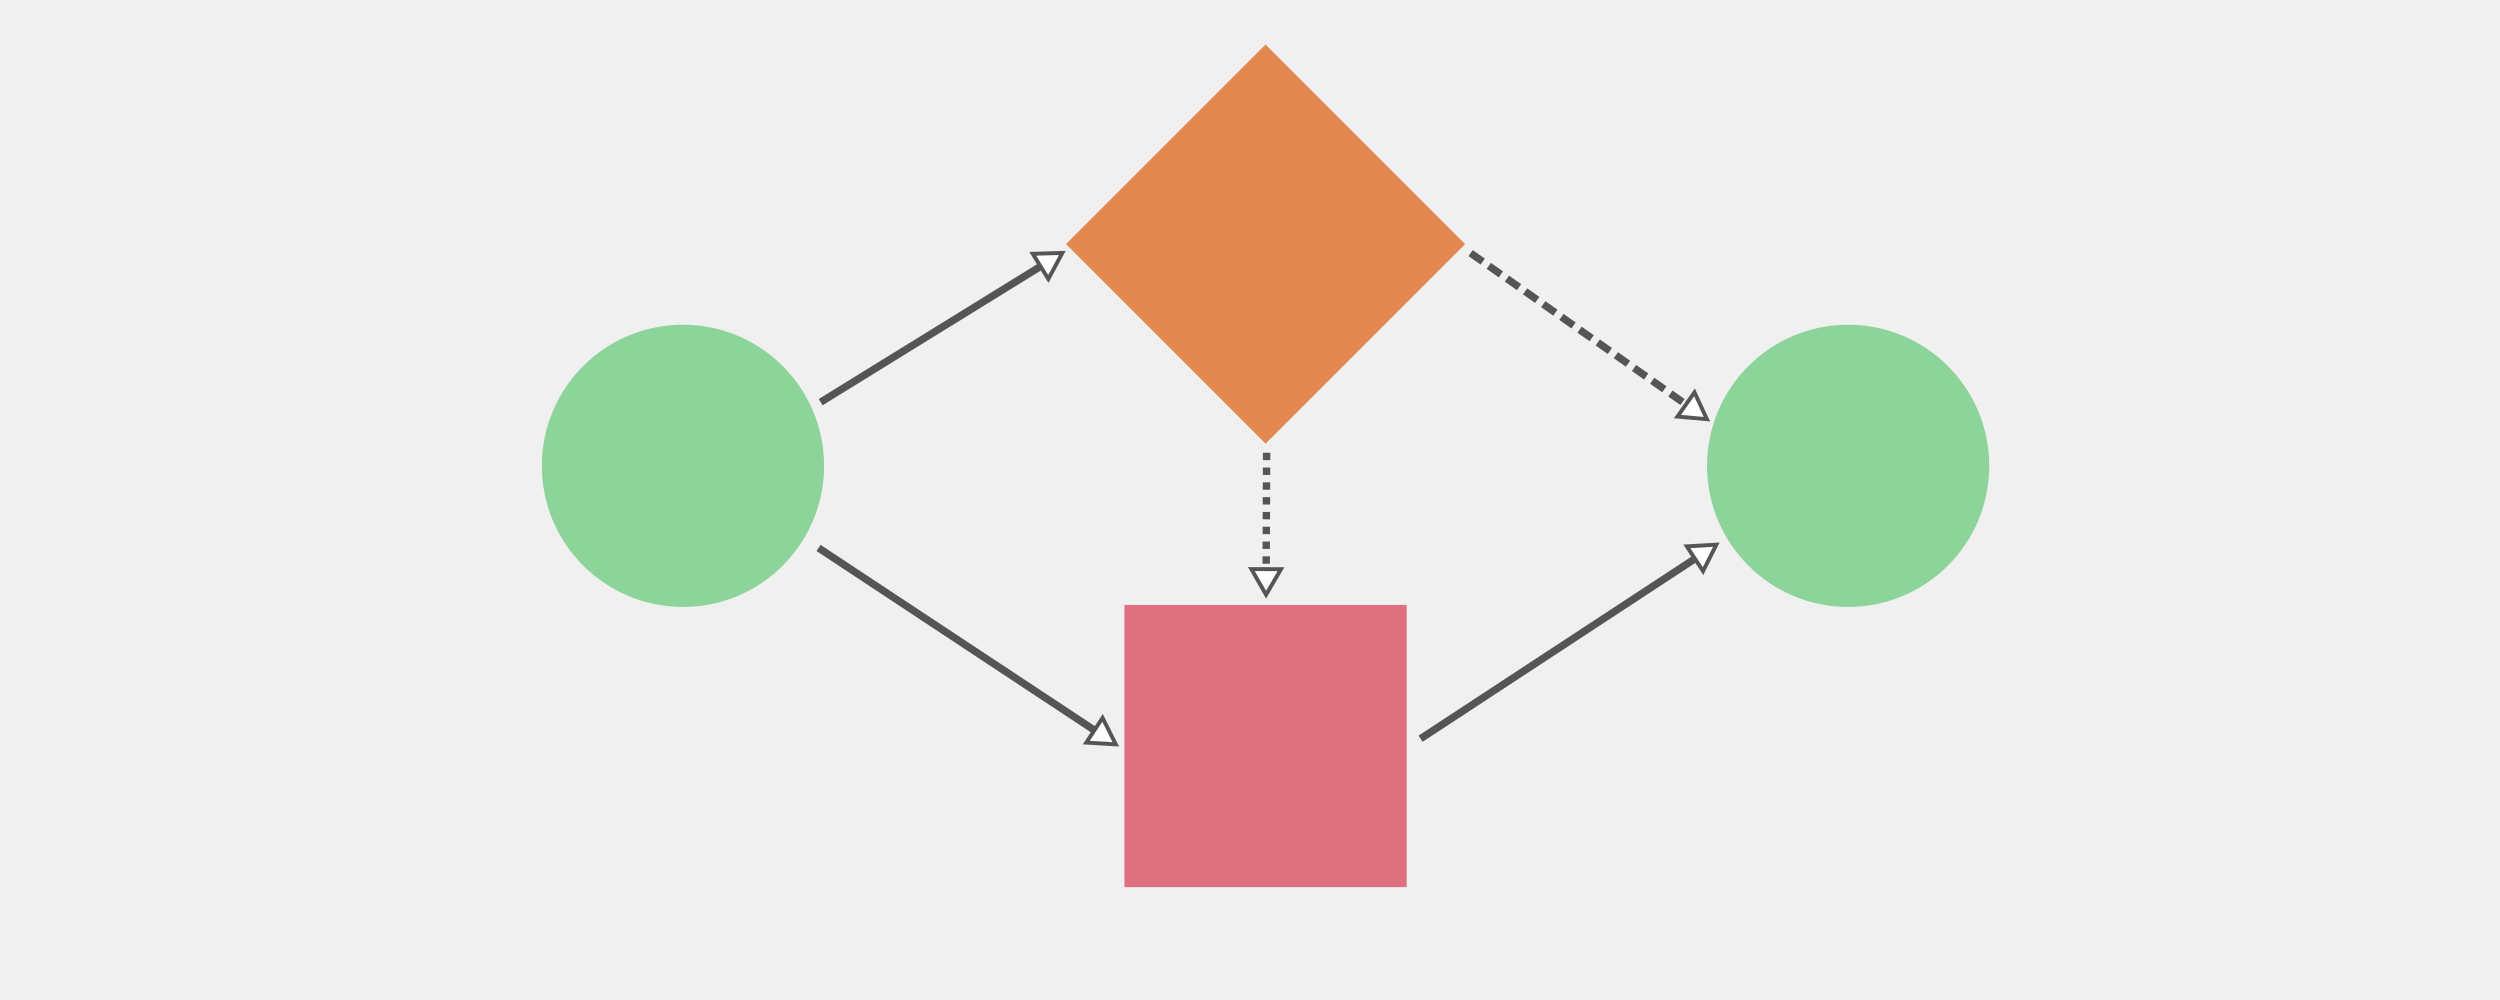
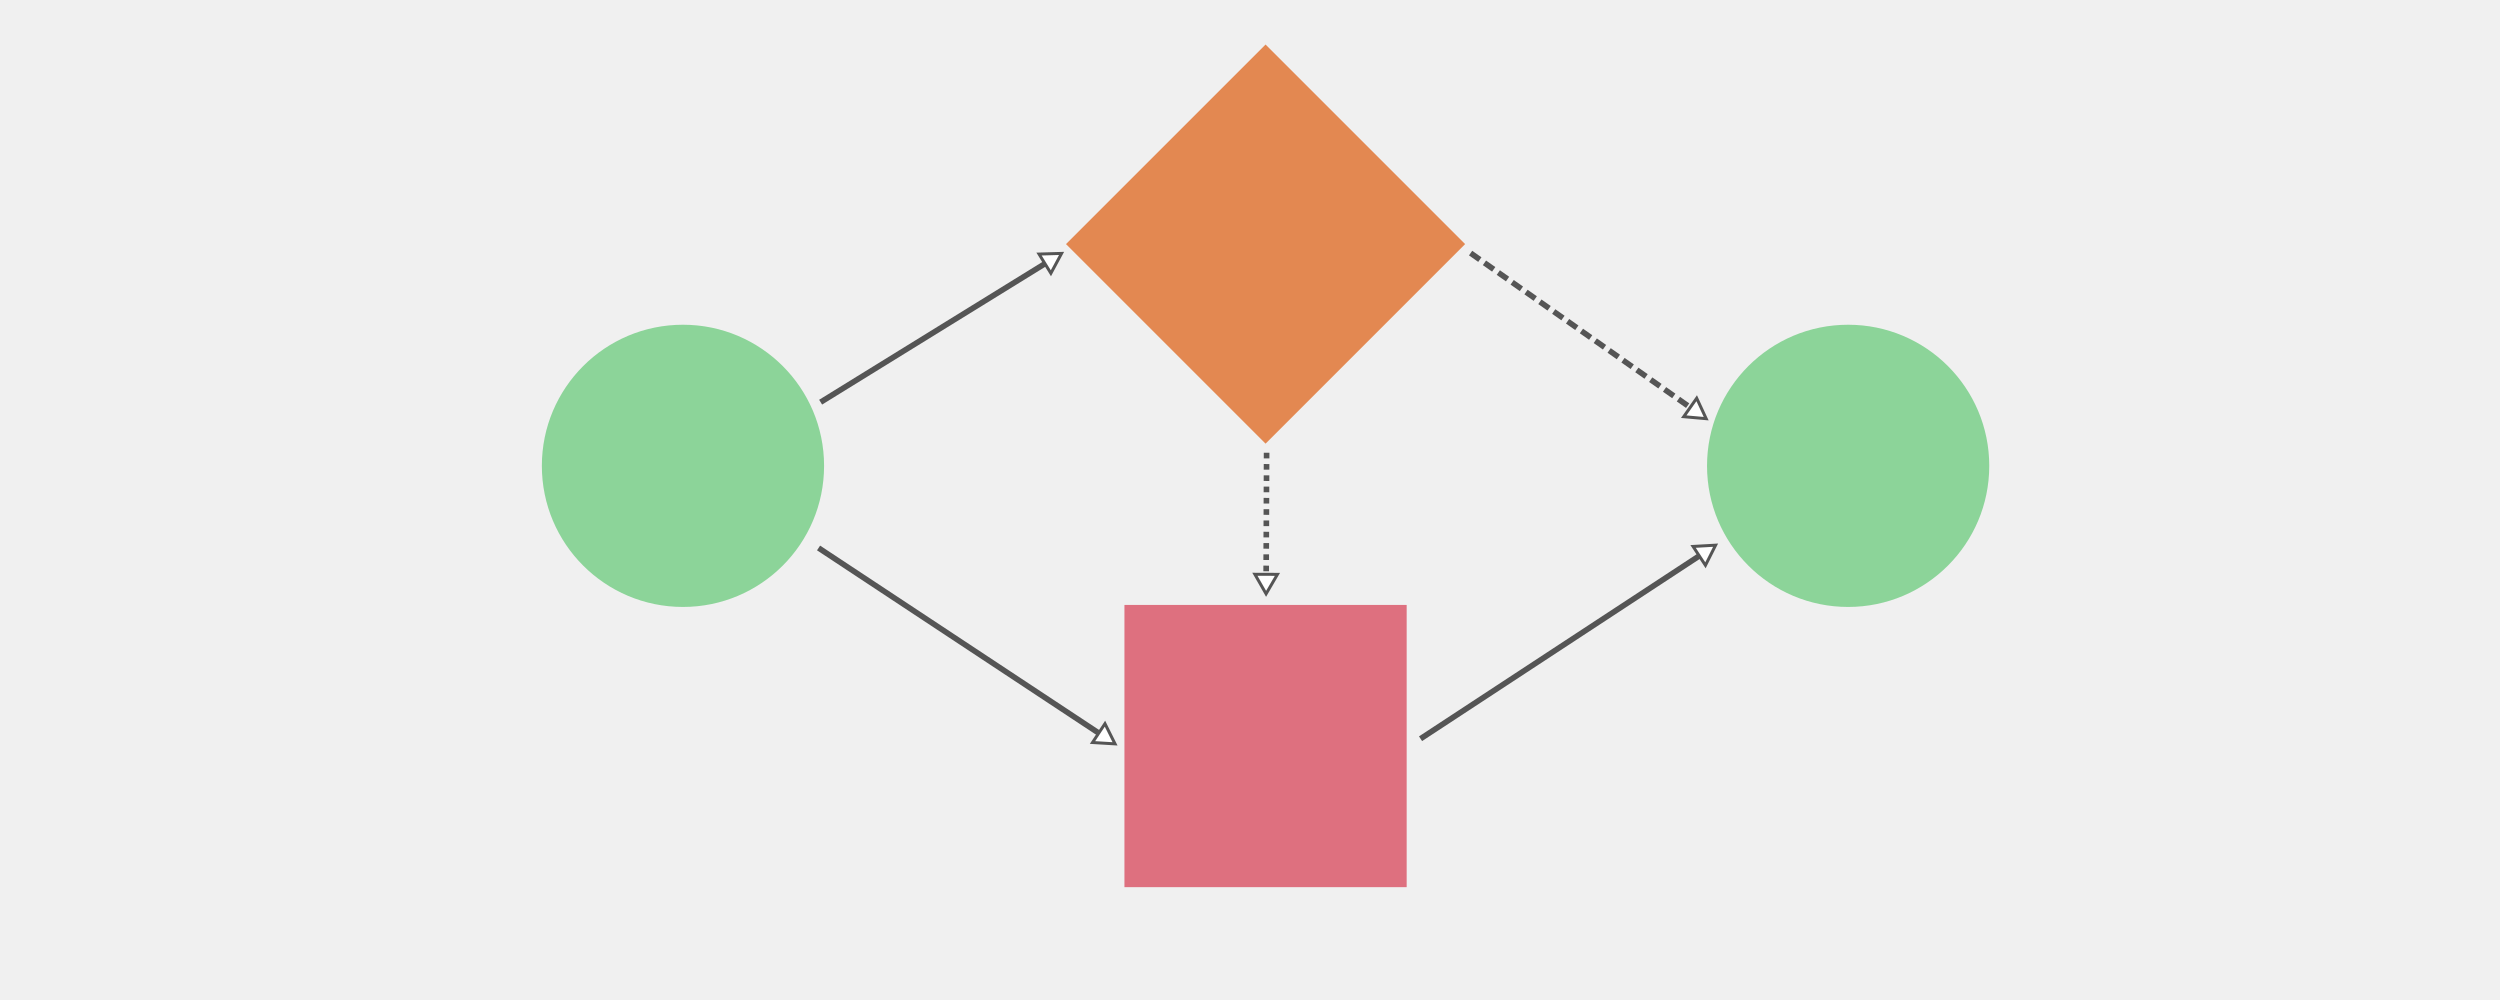
<svg xmlns="http://www.w3.org/2000/svg" version="1.1" id="svg4700" viewBox="0 0 885.827 354.331" height="100mm" width="250mm">
  <defs id="defs4702">
    <marker style="overflow:visible" id="EmptyTriangleInM" refX="0" refY="0" orient="auto">
      <path transform="matrix(-0.4,0,0,-0.4,1.8,0)" style="fill:#ffffff;fill-rule:evenodd;stroke:#000000;stroke-width:1pt" d="m 5.77,0 -8.65,5 0,-10 8.65,5 z" id="path7945" />
    </marker>
    <marker orient="auto" refY="0" refX="0" id="marker8343" style="overflow:visible">
      <path id="path8345" d="m 5.77,0 -8.65,5 0,-10 8.65,5 z" style="fill:#ffffff;fill-rule:evenodd;stroke:#555555;stroke-width:1pt;stroke-opacity:1" transform="matrix(-0.4,0,0,-0.4,1.8,0)" />
    </marker>
    <marker style="overflow:visible" id="marker5157" refX="0" refY="0" orient="auto">
      <path transform="matrix(0.4,0,0,0.4,-1.8,0)" style="fill:#ffffff;fill-rule:evenodd;stroke:#555555;stroke-width:1pt;stroke-opacity:1" d="m 5.77,0 -8.65,5 0,-10 8.65,5 z" id="path5159" />
    </marker>
    <marker style="overflow:visible" id="marker14860" refX="0" refY="0" orient="auto">
      <path transform="matrix(0.4,0,0,0.4,-1.8,0)" style="fill:#ffffff;fill-rule:evenodd;stroke:#555555;stroke-width:1pt;stroke-opacity:1" d="m 5.77,0 -8.65,5 0,-10 8.65,5 z" id="path14862" />
    </marker>
    <marker style="overflow:visible" id="marker11499" refX="0" refY="0" orient="auto">
      <path transform="matrix(0.4,0,0,0.4,-1.8,0)" style="fill:#ffffff;fill-rule:evenodd;stroke:#555555;stroke-width:1pt;stroke-opacity:1" d="m 5.77,0 -8.65,5 0,-10 8.65,5 z" id="path11501" />
    </marker>
    <marker style="overflow:visible" id="marker10321" refX="0" refY="0" orient="auto">
      <path transform="matrix(0.4,0,0,0.4,-1.8,0)" style="fill:#ffffff;fill-rule:evenodd;stroke:#555555;stroke-width:1pt;stroke-opacity:1" d="m 5.77,0 -8.65,5 0,-10 8.65,5 z" id="path10323" />
    </marker>
    <marker style="overflow:visible" id="marker10257" refX="0" refY="0" orient="auto">
      <path transform="matrix(0.4,0,0,0.4,-1.8,0)" style="fill:#ffffff;fill-rule:evenodd;stroke:#555555;stroke-width:1pt;stroke-opacity:1" d="m 5.77,0 -8.65,5 0,-10 8.65,5 z" id="path10259" />
    </marker>
    <marker style="overflow:visible" id="marker5624" refX="0" refY="0" orient="auto">
      <path transform="matrix(0.4,0,0,0.4,-1.8,0)" style="fill:#ffffff;fill-rule:evenodd;stroke:#555555;stroke-width:1pt;stroke-opacity:1" d="m 5.77,0 -8.65,5 0,-10 8.65,5 z" id="path5626" />
    </marker>
    <marker style="overflow:visible" id="marker11499-4" refX="0" refY="0" orient="auto">
      <path transform="matrix(0.4,0,0,0.4,-1.8,0)" style="fill:#ffffff;fill-rule:evenodd;stroke:#555555;stroke-width:1pt;stroke-opacity:1" d="m 5.77,0 -8.65,5 0,-10 8.65,5 z" id="path11501-9" />
    </marker>
    <marker style="overflow:visible" id="marker11499-4-0" refX="0" refY="0" orient="auto">
      <path transform="matrix(0.4,0,0,0.4,-1.8,0)" style="fill:#ffffff;fill-rule:evenodd;stroke:#555555;stroke-width:1pt;stroke-opacity:1" d="m 5.77,0 -8.65,5 0,-10 8.65,5 z" id="path11501-9-6" />
    </marker>
    <marker style="overflow:visible" id="marker11499-4-9" refX="0" refY="0" orient="auto">
      <path transform="matrix(0.4,0,0,0.4,-1.8,0)" style="fill:#ffffff;fill-rule:evenodd;stroke:#555555;stroke-width:1pt;stroke-opacity:1" d="m 5.77,0 -8.65,5 0,-10 8.65,5 z" id="path11501-9-2" />
    </marker>
    <marker style="overflow:visible" id="marker14860-6" refX="0" refY="0" orient="auto">
      <path transform="matrix(0.4,0,0,0.4,-1.8,0)" style="fill:#ffffff;fill-rule:evenodd;stroke:#555555;stroke-width:1pt;stroke-opacity:1" d="m 5.77,0 -8.65,5 0,-10 8.65,5 z" id="path14862-4" />
    </marker>
    <marker style="overflow:visible" id="marker14860-6-5" refX="0" refY="0" orient="auto">
      <path transform="matrix(0.4,0,0,0.4,-1.8,0)" style="fill:#ffffff;fill-rule:evenodd;stroke:#555555;stroke-width:1pt;stroke-opacity:1" d="m 5.77,0 -8.65,5 0,-10 8.65,5 z" id="path14862-4-0" />
    </marker>
    <marker style="overflow:visible" id="marker4530-3" refX="0" refY="0" orient="auto">
      <path transform="matrix(0.4,0,0,0.4,-1.8,0)" style="fill:#ffffff;fill-rule:evenodd;stroke:#555555;stroke-width:1pt;stroke-opacity:1" d="m 5.77,0 -8.65,5 0,-10 8.65,5 z" id="path4532-6" />
    </marker>
    <marker style="overflow:visible" id="marker5157-4" refX="0" refY="0" orient="auto">
      <path transform="matrix(0.4,0,0,0.4,-1.8,0)" style="fill:#ffffff;fill-rule:evenodd;stroke:#555555;stroke-width:1pt;stroke-opacity:1" d="m 5.77,0 -8.65,5 0,-10 8.65,5 z" id="path5159-4" />
    </marker>
    <marker style="overflow:visible" id="marker5157-4-0" refX="0" refY="0" orient="auto">
      <path transform="matrix(0.4,0,0,0.4,-1.8,0)" style="fill:#ffffff;fill-rule:evenodd;stroke:#555555;stroke-width:1pt;stroke-opacity:1" d="m 5.77,0 -8.65,5 0,-10 8.65,5 z" id="path5159-4-7" />
    </marker>
    <marker style="overflow:visible" id="marker5157-4-0-6" refX="0" refY="0" orient="auto">
      <path transform="matrix(0.4,0,0,0.4,-1.8,0)" style="fill:#ffffff;fill-rule:evenodd;stroke:#555555;stroke-width:1pt;stroke-opacity:1" d="m 5.77,0 -8.65,5 0,-10 8.65,5 z" id="path5159-4-7-8" />
    </marker>
    <marker style="overflow:visible" id="marker5157-4-0-6-4" refX="0" refY="0" orient="auto">
      <path transform="matrix(0.4,0,0,0.4,-1.8,0)" style="fill:#ffffff;fill-rule:evenodd;stroke:#555555;stroke-width:1pt;stroke-opacity:1" d="m 5.77,0 -8.65,5 0,-10 8.65,5 z" id="path5159-4-7-8-3" />
    </marker>
    <marker style="overflow:visible" id="marker14860-6-4" refX="0" refY="0" orient="auto">
      <path transform="matrix(0.4,0,0,0.4,-1.8,0)" style="fill:#ffffff;fill-rule:evenodd;stroke:#555555;stroke-width:1pt;stroke-opacity:1" d="m 5.77,0 -8.65,5 0,-10 8.65,5 z" id="path14862-4-9" />
    </marker>
    <marker style="overflow:visible" id="marker14860-6-4-2" refX="0" refY="0" orient="auto">
      <path transform="matrix(0.4,0,0,0.4,-1.8,0)" style="fill:#ffffff;fill-rule:evenodd;stroke:#555555;stroke-width:1pt;stroke-opacity:1" d="m 5.77,0 -8.65,5 0,-10 8.65,5 z" id="path14862-4-9-0" />
    </marker>
    <marker style="overflow:visible" id="marker11499-4-0-8" refX="0" refY="0" orient="auto">
      <path transform="matrix(0.4,0,0,0.4,-1.8,0)" style="fill:#ffffff;fill-rule:evenodd;stroke:#555555;stroke-width:1pt;stroke-opacity:1" d="m 5.77,0 -8.65,5 0,-10 8.65,5 z" id="path11501-9-6-9" />
    </marker>
    <marker style="overflow:visible" id="marker11499-4-0-8-2" refX="0" refY="0" orient="auto">
      <path transform="matrix(0.4,0,0,0.4,-1.8,0)" style="fill:#ffffff;fill-rule:evenodd;stroke:#555555;stroke-width:1pt;stroke-opacity:1" d="m 5.77,0 -8.65,5 0,-10 8.65,5 z" id="path11501-9-6-9-6" />
    </marker>
    <marker style="overflow:visible" id="marker11499-4-0-8-2-4" refX="0" refY="0" orient="auto">
      <path transform="matrix(0.4,0,0,0.4,-1.8,0)" style="fill:#ffffff;fill-rule:evenodd;stroke:#555555;stroke-width:1pt;stroke-opacity:1" d="m 5.77,0 -8.65,5 0,-10 8.65,5 z" id="path11501-9-6-9-6-9" />
    </marker>
    <marker style="overflow:visible" id="marker5157-4-0-5" refX="0" refY="0" orient="auto">
      <path transform="matrix(0.4,0,0,0.4,-1.8,0)" style="fill:#ffffff;fill-rule:evenodd;stroke:#555555;stroke-width:1pt;stroke-opacity:1" d="m 5.77,0 -8.65,5 0,-10 8.65,5 z" id="path5159-4-7-0" />
    </marker>
    <marker style="overflow:visible" id="marker5157-4-0-8" refX="0" refY="0" orient="auto">
      <path transform="matrix(0.4,0,0,0.4,-1.8,0)" style="fill:#ffffff;fill-rule:evenodd;stroke:#555555;stroke-width:1pt;stroke-opacity:1" d="m 5.77,0 -8.65,5 0,-10 8.65,5 z" id="path5159-4-7-7" />
    </marker>
    <marker style="overflow:visible" id="marker5157-4-0-7" refX="0" refY="0" orient="auto">
      <path transform="matrix(0.4,0,0,0.4,-1.8,0)" style="fill:#ffffff;fill-rule:evenodd;stroke:#555555;stroke-width:1pt;stroke-opacity:1" d="m 5.77,0 -8.65,5 0,-10 8.65,5 z" id="path5159-4-7-2" />
    </marker>
    <marker style="overflow:visible" id="marker5157-4-0-2" refX="0" refY="0" orient="auto">
      <path transform="matrix(0.4,0,0,0.4,-1.8,0)" style="fill:#ffffff;fill-rule:evenodd;stroke:#555555;stroke-width:1pt;stroke-opacity:1" d="m 5.77,0 -8.65,5 0,-10 8.65,5 z" id="path5159-4-7-26" />
    </marker>
    <marker style="overflow:visible" id="marker5157-4-0-61" refX="0" refY="0" orient="auto">
      <path transform="matrix(0.4,0,0,0.4,-1.8,0)" style="fill:#ffffff;fill-rule:evenodd;stroke:#555555;stroke-width:1pt;stroke-opacity:1" d="m 5.77,0 -8.65,5 0,-10 8.65,5 z" id="path5159-4-7-5" />
    </marker>
    <marker style="overflow:visible" id="marker5157-4-0-4" refX="0" refY="0" orient="auto">
      <path transform="matrix(0.4,0,0,0.4,-1.8,0)" style="fill:#ffffff;fill-rule:evenodd;stroke:#555555;stroke-width:1pt;stroke-opacity:1" d="m 5.77,0 -8.65,5 0,-10 8.65,5 z" id="path5159-4-7-9" />
    </marker>
    <marker style="overflow:visible" id="marker11499-4-0-8-2-9" refX="0" refY="0" orient="auto">
      <path transform="matrix(0.4,0,0,0.4,-1.8,0)" style="fill:#ffffff;fill-rule:evenodd;stroke:#555555;stroke-width:1pt;stroke-opacity:1" d="m 5.77,0 -8.65,5 0,-10 8.65,5 z" id="path11501-9-6-9-6-1" />
    </marker>
    <marker style="overflow:visible" id="marker11499-4-0-8-2-9-7" refX="0" refY="0" orient="auto">
      <path transform="matrix(0.4,0,0,0.4,-1.8,0)" style="fill:#ffffff;fill-rule:evenodd;stroke:#555555;stroke-width:1pt;stroke-opacity:1" d="m 5.77,0 -8.65,5 0,-10 8.65,5 z" id="path11501-9-6-9-6-1-1" />
    </marker>
    <marker style="overflow:visible" id="marker11499-4-0-8-2-9-5" refX="0" refY="0" orient="auto">
      <path transform="matrix(0.4,0,0,0.4,-1.8,0)" style="fill:#ffffff;fill-rule:evenodd;stroke:#555555;stroke-width:1pt;stroke-opacity:1" d="m 5.77,0 -8.65,5 0,-10 8.65,5 z" id="path11501-9-6-9-6-1-9" />
    </marker>
    <marker style="overflow:visible" id="marker11499-4-0-8-2-9-76" refX="0" refY="0" orient="auto">
      <path transform="matrix(0.4,0,0,0.4,-1.8,0)" style="fill:#ffffff;fill-rule:evenodd;stroke:#555555;stroke-width:1pt;stroke-opacity:1" d="m 5.77,0 -8.65,5 0,-10 8.65,5 z" id="path11501-9-6-9-6-1-7" />
    </marker>
    <marker style="overflow:visible" id="marker11499-4-0-8-2-9-7-6" refX="0" refY="0" orient="auto">
      <path transform="matrix(0.4,0,0,0.4,-1.8,0)" style="fill:#ffffff;fill-rule:evenodd;stroke:#555555;stroke-width:1pt;stroke-opacity:1" d="m 5.77,0 -8.65,5 0,-10 8.65,5 z" id="path11501-9-6-9-6-1-1-5" />
    </marker>
    <marker style="overflow:visible" id="marker11499-4-0-8-2-9-7-3" refX="0" refY="0" orient="auto">
      <path transform="matrix(0.4,0,0,0.4,-1.8,0)" style="fill:#ffffff;fill-rule:evenodd;stroke:#555555;stroke-width:1pt;stroke-opacity:1" d="m 5.77,0 -8.65,5 0,-10 8.65,5 z" id="path11501-9-6-9-6-1-1-9" />
    </marker>
    <marker style="overflow:visible" id="marker11499-4-0-8-2-9-7-8" refX="0" refY="0" orient="auto">
      <path transform="matrix(0.4,0,0,0.4,-1.8,0)" style="fill:#ffffff;fill-rule:evenodd;stroke:#555555;stroke-width:1pt;stroke-opacity:1" d="m 5.77,0 -8.65,5 0,-10 8.65,5 z" id="path11501-9-6-9-6-1-1-1" />
    </marker>
    <marker style="overflow:visible" id="marker11499-4-0-8-2-9-7-9" refX="0" refY="0" orient="auto">
      <path transform="matrix(0.4,0,0,0.4,-1.8,0)" style="fill:#ffffff;fill-rule:evenodd;stroke:#555555;stroke-width:1pt;stroke-opacity:1" d="m 5.77,0 -8.65,5 0,-10 8.65,5 z" id="path11501-9-6-9-6-1-1-3" />
    </marker>
    <marker style="overflow:visible" id="marker14860-6-4-0" refX="0" refY="0" orient="auto">
      <path transform="matrix(0.4,0,0,0.4,-1.8,0)" style="fill:#ffffff;fill-rule:evenodd;stroke:#555555;stroke-width:1pt;stroke-opacity:1" d="m 5.77,0 -8.65,5 0,-10 8.65,5 z" id="path14862-4-9-8" />
    </marker>
    <marker style="overflow:visible" id="marker14860-6-4-5" refX="0" refY="0" orient="auto">
      <path transform="matrix(0.4,0,0,0.4,-1.8,0)" style="fill:#ffffff;fill-rule:evenodd;stroke:#555555;stroke-width:1pt;stroke-opacity:1" d="m 5.77,0 -8.65,5 0,-10 8.65,5 z" id="path14862-4-9-09" />
    </marker>
    <marker style="overflow:visible" id="marker14860-6-4-8" refX="0" refY="0" orient="auto">
      <path transform="matrix(0.4,0,0,0.4,-1.8,0)" style="fill:#ffffff;fill-rule:evenodd;stroke:#555555;stroke-width:1pt;stroke-opacity:1" d="m 5.77,0 -8.65,5 0,-10 8.65,5 z" id="path14862-4-9-5" />
    </marker>
    <marker style="overflow:visible" id="marker14860-6-4-1" refX="0" refY="0" orient="auto">
      <path transform="matrix(0.4,0,0,0.4,-1.8,0)" style="fill:#ffffff;fill-rule:evenodd;stroke:#555555;stroke-width:1pt;stroke-opacity:1" d="m 5.77,0 -8.65,5 0,-10 8.65,5 z" id="path14862-4-9-59" />
    </marker>
    <marker style="overflow:visible" id="marker14860-6-4-81" refX="0" refY="0" orient="auto">
      <path transform="matrix(0.4,0,0,0.4,-1.8,0)" style="fill:#ffffff;fill-rule:evenodd;stroke:#555555;stroke-width:1pt;stroke-opacity:1" d="m 5.77,0 -8.65,5 0,-10 8.65,5 z" id="path14862-4-9-03" />
    </marker>
    <marker style="overflow:visible" id="marker11499-4-0-8-2-9-7-6-4" refX="0" refY="0" orient="auto">
      <path transform="matrix(0.4,0,0,0.4,-1.8,0)" style="fill:#ffffff;fill-rule:evenodd;stroke:#555555;stroke-width:1pt;stroke-opacity:1" d="m 5.77,0 -8.65,5 0,-10 8.65,5 z" id="path11501-9-6-9-6-1-1-5-4" />
    </marker>
    <marker style="overflow:visible" id="marker11499-4-0-8-2-9-7-6-47" refX="0" refY="0" orient="auto">
      <path transform="matrix(0.4,0,0,0.4,-1.8,0)" style="fill:#ffffff;fill-rule:evenodd;stroke:#555555;stroke-width:1pt;stroke-opacity:1" d="m 5.77,0 -8.65,5 0,-10 8.65,5 z" id="path11501-9-6-9-6-1-1-5-6" />
    </marker>
    <marker style="overflow:visible" id="marker5157-4-0-2-3" refX="0" refY="0" orient="auto">
      <path transform="matrix(0.4,0,0,0.4,-1.8,0)" style="fill:#ffffff;fill-rule:evenodd;stroke:#555555;stroke-width:1pt;stroke-opacity:1" d="m 5.77,0 -8.65,5 0,-10 8.65,5 z" id="path5159-4-7-26-6" />
    </marker>
    <marker style="overflow:visible" id="marker5157-4-0-2-3-5" refX="0" refY="0" orient="auto">
      <path transform="matrix(0.4,0,0,0.4,-1.8,0)" style="fill:#ffffff;fill-rule:evenodd;stroke:#555555;stroke-width:1pt;stroke-opacity:1" d="m 5.77,0 -8.65,5 0,-10 8.65,5 z" id="path5159-4-7-26-6-3" />
    </marker>
    <marker style="overflow:visible" id="marker5157-4-0-2-3-5-6" refX="0" refY="0" orient="auto">
      <path transform="matrix(0.4,0,0,0.4,-1.8,0)" style="fill:#ffffff;fill-rule:evenodd;stroke:#555555;stroke-width:1pt;stroke-opacity:1" d="m 5.77,0 -8.65,5 0,-10 8.65,5 z" id="path5159-4-7-26-6-3-2" />
    </marker>
    <marker style="overflow:visible" id="marker5157-4-0-2-3-5-1" refX="0" refY="0" orient="auto">
      <path transform="matrix(0.4,0,0,0.4,-1.8,0)" style="fill:#ffffff;fill-rule:evenodd;stroke:#555555;stroke-width:1pt;stroke-opacity:1" d="m 5.77,0 -8.65,5 0,-10 8.65,5 z" id="path5159-4-7-26-6-3-27" />
    </marker>
    <marker style="overflow:visible" id="marker5157-4-0-2-3-9" refX="0" refY="0" orient="auto">
      <path transform="matrix(0.4,0,0,0.4,-1.8,0)" style="fill:#ffffff;fill-rule:evenodd;stroke:#555555;stroke-width:1pt;stroke-opacity:1" d="m 5.77,0 -8.65,5 0,-10 8.65,5 z" id="path5159-4-7-26-6-36" />
    </marker>
    <marker style="overflow:visible" id="marker5157-4-0-2-3-5-62" refX="0" refY="0" orient="auto">
      <path transform="matrix(0.4,0,0,0.4,-1.8,0)" style="fill:#ffffff;fill-rule:evenodd;stroke:#555555;stroke-width:1pt;stroke-opacity:1" d="m 5.77,0 -8.65,5 0,-10 8.65,5 z" id="path5159-4-7-26-6-3-6" />
    </marker>
    <marker style="overflow:visible" id="marker5157-4-0-2-3-9-8" refX="0" refY="0" orient="auto">
      <path transform="matrix(0.4,0,0,0.4,-1.8,0)" style="fill:#ffffff;fill-rule:evenodd;stroke:#555555;stroke-width:1pt;stroke-opacity:1" d="m 5.77,0 -8.65,5 0,-10 8.65,5 z" id="path5159-4-7-26-6-36-7" />
    </marker>
    <marker style="overflow:visible" id="marker5157-4-0-2-3-5-62-2" refX="0" refY="0" orient="auto">
      <path transform="matrix(0.4,0,0,0.4,-1.8,0)" style="fill:#ffffff;fill-rule:evenodd;stroke:#555555;stroke-width:1pt;stroke-opacity:1" d="m 5.77,0 -8.65,5 0,-10 8.65,5 z" id="path5159-4-7-26-6-3-6-0" />
    </marker>
    <marker style="overflow:visible" id="marker5157-4-0-2-3-5-62-3" refX="0" refY="0" orient="auto">
      <path transform="matrix(0.4,0,0,0.4,-1.8,0)" style="fill:#ffffff;fill-rule:evenodd;stroke:#555555;stroke-width:1pt;stroke-opacity:1" d="m 5.77,0 -8.65,5 0,-10 8.65,5 z" id="path5159-4-7-26-6-3-6-7" />
    </marker>
  </defs>
  <g transform="translate(21.33598,-7.786462)" style="display:inline" id="layer2">
    <g transform="translate(-186.8782,125.0174)" id="g23209">
      <g id="g13271">
        <g transform="translate(321.4286,-475.7143)" id="g6540">
          <circle style="display:inline;fill:#8cd499;fill-opacity:1;stroke:none;stroke-width:2.5;stroke-miterlimit:4;stroke-dasharray:none;stroke-dashoffset:0;stroke-opacity:1" id="path7355-6-2-2-6" cx="86.11" cy="523.546" r="50" />
          <flowRoot xml:space="preserve" id="flowRoot5316-9-0-2" style="font-style:normal;font-weight:normal;font-size:40px;line-height:125%;font-family:sans-serif;letter-spacing:0px;word-spacing:0px;fill:#000000;fill-opacity:1;stroke:none;stroke-width:1px;stroke-linecap:butt;stroke-linejoin:miter;stroke-opacity:1" transform="translate(-314.3326,232.3699)">
            <flowRegion id="flowRegion5318-1-23-91">
              <rect id="rect5320-2-7-2" width="140" height="160" x="380" y="269.505" />
            </flowRegion>
            <flowPara id="flowPara5322-7-5-70" style="font-style:normal;font-variant:normal;font-weight:bold;font-stretch:normal;font-size:40px;font-family:'Myriad Pro';-inkscape-font-specification:'Myriad Pro Bold'">D<flowSpan style="font-style:normal;font-variant:normal;font-weight:normal;font-stretch:normal;font-size:32.5px;font-family:'Myriad Pro';-inkscape-font-specification:'Myriad Pro';baseline-shift:sub" id="flowSpan5324-0-9-9">1</flowSpan>
            </flowPara>
          </flowRoot>
        </g>
      </g>
      <g id="g6556" transform="translate(734.2857,-702.8572)">
        <circle r="50" cy="750.689" cx="86.11" id="path7355-6-6-92" style="display:inline;fill:#8cd499;fill-opacity:1;stroke:none;stroke-width:2.5;stroke-miterlimit:4;stroke-dasharray:none;stroke-dashoffset:0;stroke-opacity:1" />
        <flowRoot transform="translate(-316.3963,459.5127)" style="font-style:normal;font-weight:normal;font-size:40px;line-height:125%;font-family:sans-serif;letter-spacing:0px;word-spacing:0px;fill:#000000;fill-opacity:1;stroke:none;stroke-width:1px;stroke-linecap:butt;stroke-linejoin:miter;stroke-opacity:1" id="flowRoot5316-0-02" xml:space="preserve">
          <flowRegion id="flowRegion5318-62-37">
            <rect y="269.505" x="380" height="160" width="140" id="rect5320-6-5" />
          </flowRegion>
          <flowPara style="font-style:normal;font-variant:normal;font-weight:bold;font-stretch:normal;font-size:40px;font-family:'Myriad Pro';-inkscape-font-specification:'Myriad Pro Bold'" id="flowPara5322-18-9">D<flowSpan id="flowSpan5324-7-22" style="font-style:normal;font-variant:normal;font-weight:normal;font-stretch:normal;font-size:32.5px;font-family:'Myriad Pro';-inkscape-font-specification:'Myriad Pro';baseline-shift:sub">2</flowSpan>
          </flowPara>
        </flowRoot>
      </g>
    </g>
    <g transform="translate(187.1443,727.2404)" id="g5254" style="display:inline">
      <g style="display:inline" id="g7448-3" transform="matrix(-0.8164947,0,0,-0.8164947,725.442,217.5814)" />
    </g>
-     <path id="path8629-6-28-0-1-2-0-3-3-8-10-7" d="M 269.44,150.289 353.948,98.111" style="display:inline;fill:none;fill-rule:evenodd;stroke:#555555;stroke-width:2.622;stroke-linecap:butt;stroke-linejoin:miter;stroke-miterlimit:4;stroke-dasharray:none;stroke-opacity:1;marker-end:url(#marker5157-4-0-2-3)" />
-     <path id="path8629-6-28-0-1-2-0-3-3-8-10-7-5-9" d="m 427.46,168.208 -0.179,48.979" style="display:inline;fill:none;fill-rule:evenodd;stroke:#555555;stroke-width:2.622;stroke-linecap:butt;stroke-linejoin:miter;stroke-miterlimit:4;stroke-dasharray:2.622, 2.622;stroke-dashoffset:0;stroke-opacity:1;marker-end:url(#marker5157-4-0-2-3-5-6)" />
-     <path id="path8629-6-28-0-1-2-0-3-3-8-10-7-5-0" d="m 499.745,97.467 82.641,58.085" style="display:inline;fill:none;fill-rule:evenodd;stroke:#555555;stroke-width:2.622;stroke-linecap:butt;stroke-linejoin:miter;stroke-miterlimit:4;stroke-dasharray:5.244, 2.622;stroke-dashoffset:0;stroke-opacity:1;marker-end:url(#marker5157-4-0-2-3-5-1)" />
+     <path id="path8629-6-28-0-1-2-0-3-3-8-10-7" d="M 269.44,150.289 353.948,98.111" style="display:inline;fill:none;fill-rule:evenodd;stroke:#555555;stroke-width:2;stroke-linecap:butt;stroke-linejoin:miter;stroke-miterlimit:4;stroke-dasharray:none;stroke-opacity:1;marker-end:url(#marker5157-4-0-2-3)" />
+     <path id="path8629-6-28-0-1-2-0-3-3-8-10-7-5-9" d="m 427.46,168.208 -0.179,48.979" style="display:inline;fill:none;fill-rule:evenodd;stroke:#555555;stroke-width:2;stroke-linecap:butt;stroke-linejoin:miter;stroke-miterlimit:4;stroke-dasharray:2,2;stroke-dashoffset:0;stroke-opacity:1;marker-end:url(#marker5157-4-0-2-3-5-6)" />
+     <path id="path8629-6-28-0-1-2-0-3-3-8-10-7-5-0" d="m 499.745,97.467 82.641,58.085" style="display:inline;fill:none;fill-rule:evenodd;stroke:#555555;stroke-width:2;stroke-linecap:butt;stroke-linejoin:miter;stroke-miterlimit:4;stroke-dasharray:4,2;stroke-dashoffset:0;stroke-opacity:1;marker-end:url(#marker5157-4-0-2-3-5-1)" />
    <flowRoot transform="translate(-235.5344,-192.029)" style="font-style:normal;font-weight:normal;font-size:40px;line-height:125%;font-family:sans-serif;letter-spacing:0px;word-spacing:0px;fill:#000000;fill-opacity:1;stroke:none;stroke-width:1px;stroke-linecap:butt;stroke-linejoin:miter;stroke-opacity:1" id="flowRoot11756" xml:space="preserve">
      <flowRegion id="flowRegion11758">
        <rect y="281.425" x="763.571" height="54.286" width="170" id="rect11760" />
      </flowRegion>
      <flowPara style="font-size:15px" id="flowPara11762">RETURN</flowPara>
    </flowRoot>
    <g transform="translate(-206.1639,64.30131)" id="g13255">
      <g id="g18590" transform="translate(490.3956,-345.2451)">
        <rect y="114.305" x="316.335" height="100" width="100" id="rect9997-8-8" style="display:inline;fill:#e38851;fill-opacity:1;stroke:none;stroke-width:1.417;stroke-miterlimit:4;stroke-dasharray:none;stroke-dashoffset:0;stroke-opacity:1" transform="matrix(0.7071068,0.7071068,-0.7071068,0.7071068,0,0)" />
        <flowRoot transform="translate(-262.4963,83.76476)" style="font-style:normal;font-weight:normal;font-size:40px;line-height:125%;font-family:sans-serif;letter-spacing:0px;word-spacing:0px;display:inline;fill:#000000;fill-opacity:1;stroke:none;stroke-width:1px;stroke-linecap:butt;stroke-linejoin:miter;stroke-opacity:1" id="flowRoot9999-4-8" xml:space="preserve">
          <flowRegion id="flowRegion10001-4-4">
            <rect y="269.505" x="380" height="160" width="140" id="rect10003-3-3" />
          </flowRegion>
          <flowPara style="font-style:normal;font-variant:normal;font-weight:bold;font-stretch:normal;font-size:40px;font-family:'Myriad Pro';-inkscape-font-specification:'Myriad Pro Bold'" id="flowPara10005-0-1">W<flowSpan id="flowSpan18588" style="font-weight:normal;font-size:32.5px;baseline-shift:sub">1</flowSpan>
          </flowPara>
        </flowRoot>
      </g>
      <g style="display:inline" id="g6532" transform="translate(325.7143,-604.2857)">
        <rect style="display:inline;fill:#de707f;fill-opacity:1;stroke:none;stroke-width:1.417;stroke-miterlimit:4;stroke-dasharray:none;stroke-dashoffset:0;stroke-opacity:1" id="rect7353-4-6-6-9-6" width="100" height="100" x="257.539" y="762.117" />
        <flowRoot xml:space="preserve" id="flowRoot5316-6-29-73-1" style="font-style:normal;font-weight:normal;font-size:40px;line-height:125%;font-family:sans-serif;letter-spacing:0px;word-spacing:0px;fill:#000000;fill-opacity:1;stroke:none;stroke-width:1px;stroke-linecap:butt;stroke-linejoin:miter;stroke-opacity:1" transform="translate(-90.2918,521.0613)">
          <flowRegion id="flowRegion5318-7-1-61-5">
            <rect id="rect5320-5-27-2-5" width="140" height="160" x="380" y="269.505" />
          </flowRegion>
          <flowPara id="flowPara5322-3-0-9-4" style="font-style:normal;font-variant:normal;font-weight:bold;font-stretch:normal;font-size:40px;font-family:'Myriad Pro';-inkscape-font-specification:'Myriad Pro Bold'">C<flowSpan style="font-style:normal;font-variant:normal;font-weight:normal;font-stretch:normal;font-size:32.5px;font-family:'Myriad Pro';-inkscape-font-specification:'Myriad Pro';baseline-shift:sub" id="flowSpan5324-5-9-3-7">1</flowSpan>
          </flowPara>
        </flowRoot>
      </g>
    </g>
-     <path id="path8629-6-28-0-1-2-0-3-3-8-10-7-5-1" d="m 268.706,201.949 104.201,68.85" style="display:inline;fill:none;fill-rule:evenodd;stroke:#555555;stroke-width:2.622;stroke-linecap:butt;stroke-linejoin:miter;stroke-miterlimit:4;stroke-dasharray:none;stroke-opacity:1;marker-end:url(#marker5157-4-0-2-3-5-62)" />
-     <path id="path8629-6-28-0-1-2-0-3-3-8-10-7-5-1-2" d="M 482.007,269.54 585.702,201.515" style="display:inline;fill:none;fill-rule:evenodd;stroke:#555555;stroke-width:2.622;stroke-linecap:butt;stroke-linejoin:miter;stroke-miterlimit:4;stroke-dasharray:none;stroke-opacity:1;marker-end:url(#marker5157-4-0-2-3-5-62-2)" />
+     <path id="path8629-6-28-0-1-2-0-3-3-8-10-7-5-1" d="m 268.706,201.949 104.201,68.85" style="display:inline;fill:none;fill-rule:evenodd;stroke:#555555;stroke-width:2;stroke-linecap:butt;stroke-linejoin:miter;stroke-miterlimit:4;stroke-dasharray:none;stroke-opacity:1;marker-end:url(#marker5157-4-0-2-3-5-62)" />
+     <path id="path8629-6-28-0-1-2-0-3-3-8-10-7-5-1-2" d="M 482.007,269.54 585.702,201.515" style="display:inline;fill:none;fill-rule:evenodd;stroke:#555555;stroke-width:2;stroke-linecap:butt;stroke-linejoin:miter;stroke-miterlimit:4;stroke-dasharray:none;stroke-opacity:1;marker-end:url(#marker5157-4-0-2-3-5-62-2)" />
    <flowRoot transform="translate(-233.6814,-37.04576)" style="font-style:normal;font-weight:normal;font-size:40px;line-height:125%;font-family:sans-serif;letter-spacing:0px;word-spacing:0px;display:inline;fill:#000000;fill-opacity:1;stroke:none;stroke-width:1px;stroke-linecap:butt;stroke-linejoin:miter;stroke-opacity:1" id="flowRoot11756-9" xml:space="preserve">
      <flowRegion id="flowRegion11758-2">
        <rect y="281.425" x="763.571" height="54.286" width="170" id="rect11760-2" />
      </flowRegion>
      <flowPara style="font-size:15px" id="flowPara11762-8">CREATE</flowPara>
    </flowRoot>
    <flowRoot transform="translate(-324.1173,-96.90073)" style="font-style:normal;font-weight:normal;font-size:40px;line-height:125%;font-family:sans-serif;letter-spacing:0px;word-spacing:0px;display:inline;fill:#000000;fill-opacity:1;stroke:none;stroke-width:1px;stroke-linecap:butt;stroke-linejoin:miter;stroke-opacity:1" id="flowRoot11756-9-9" xml:space="preserve">
      <flowRegion id="flowRegion11758-2-7">
        <rect y="281.425" x="763.571" height="54.286" width="170" id="rect11760-2-3" />
      </flowRegion>
      <flowPara style="font-size:15px" id="flowPara11762-8-6">CALL</flowPara>
    </flowRoot>
  </g>
</svg>
